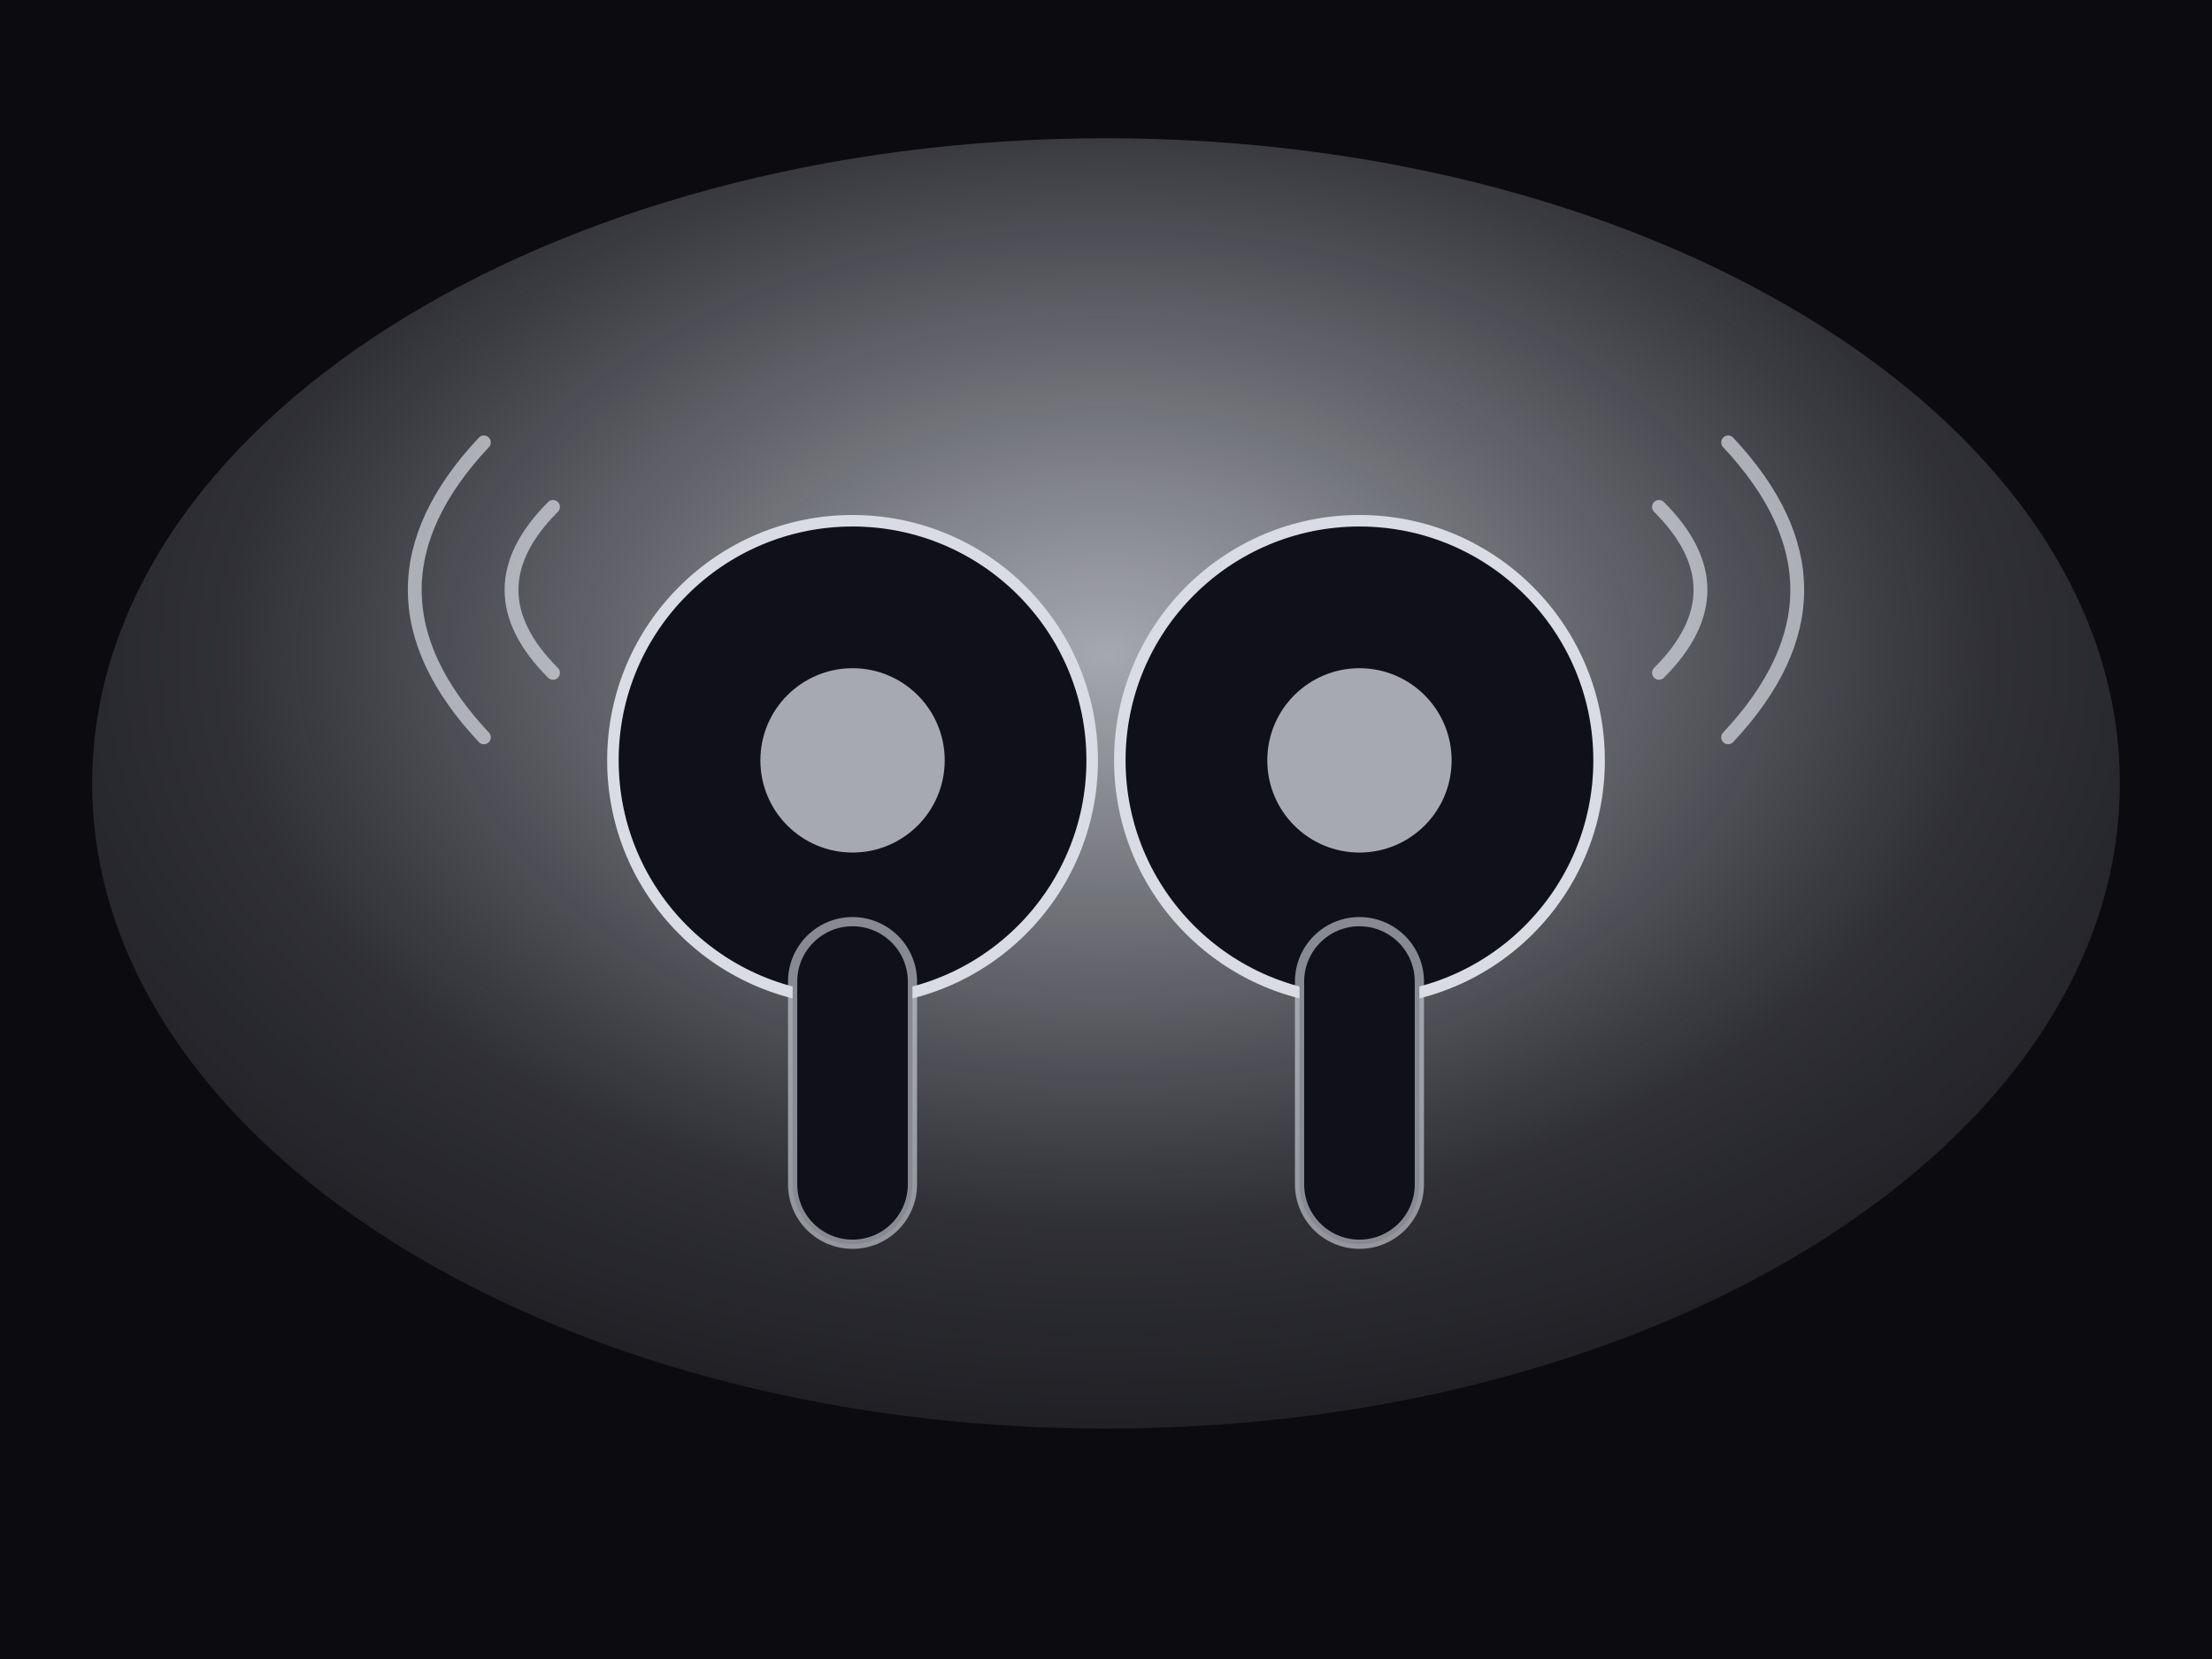
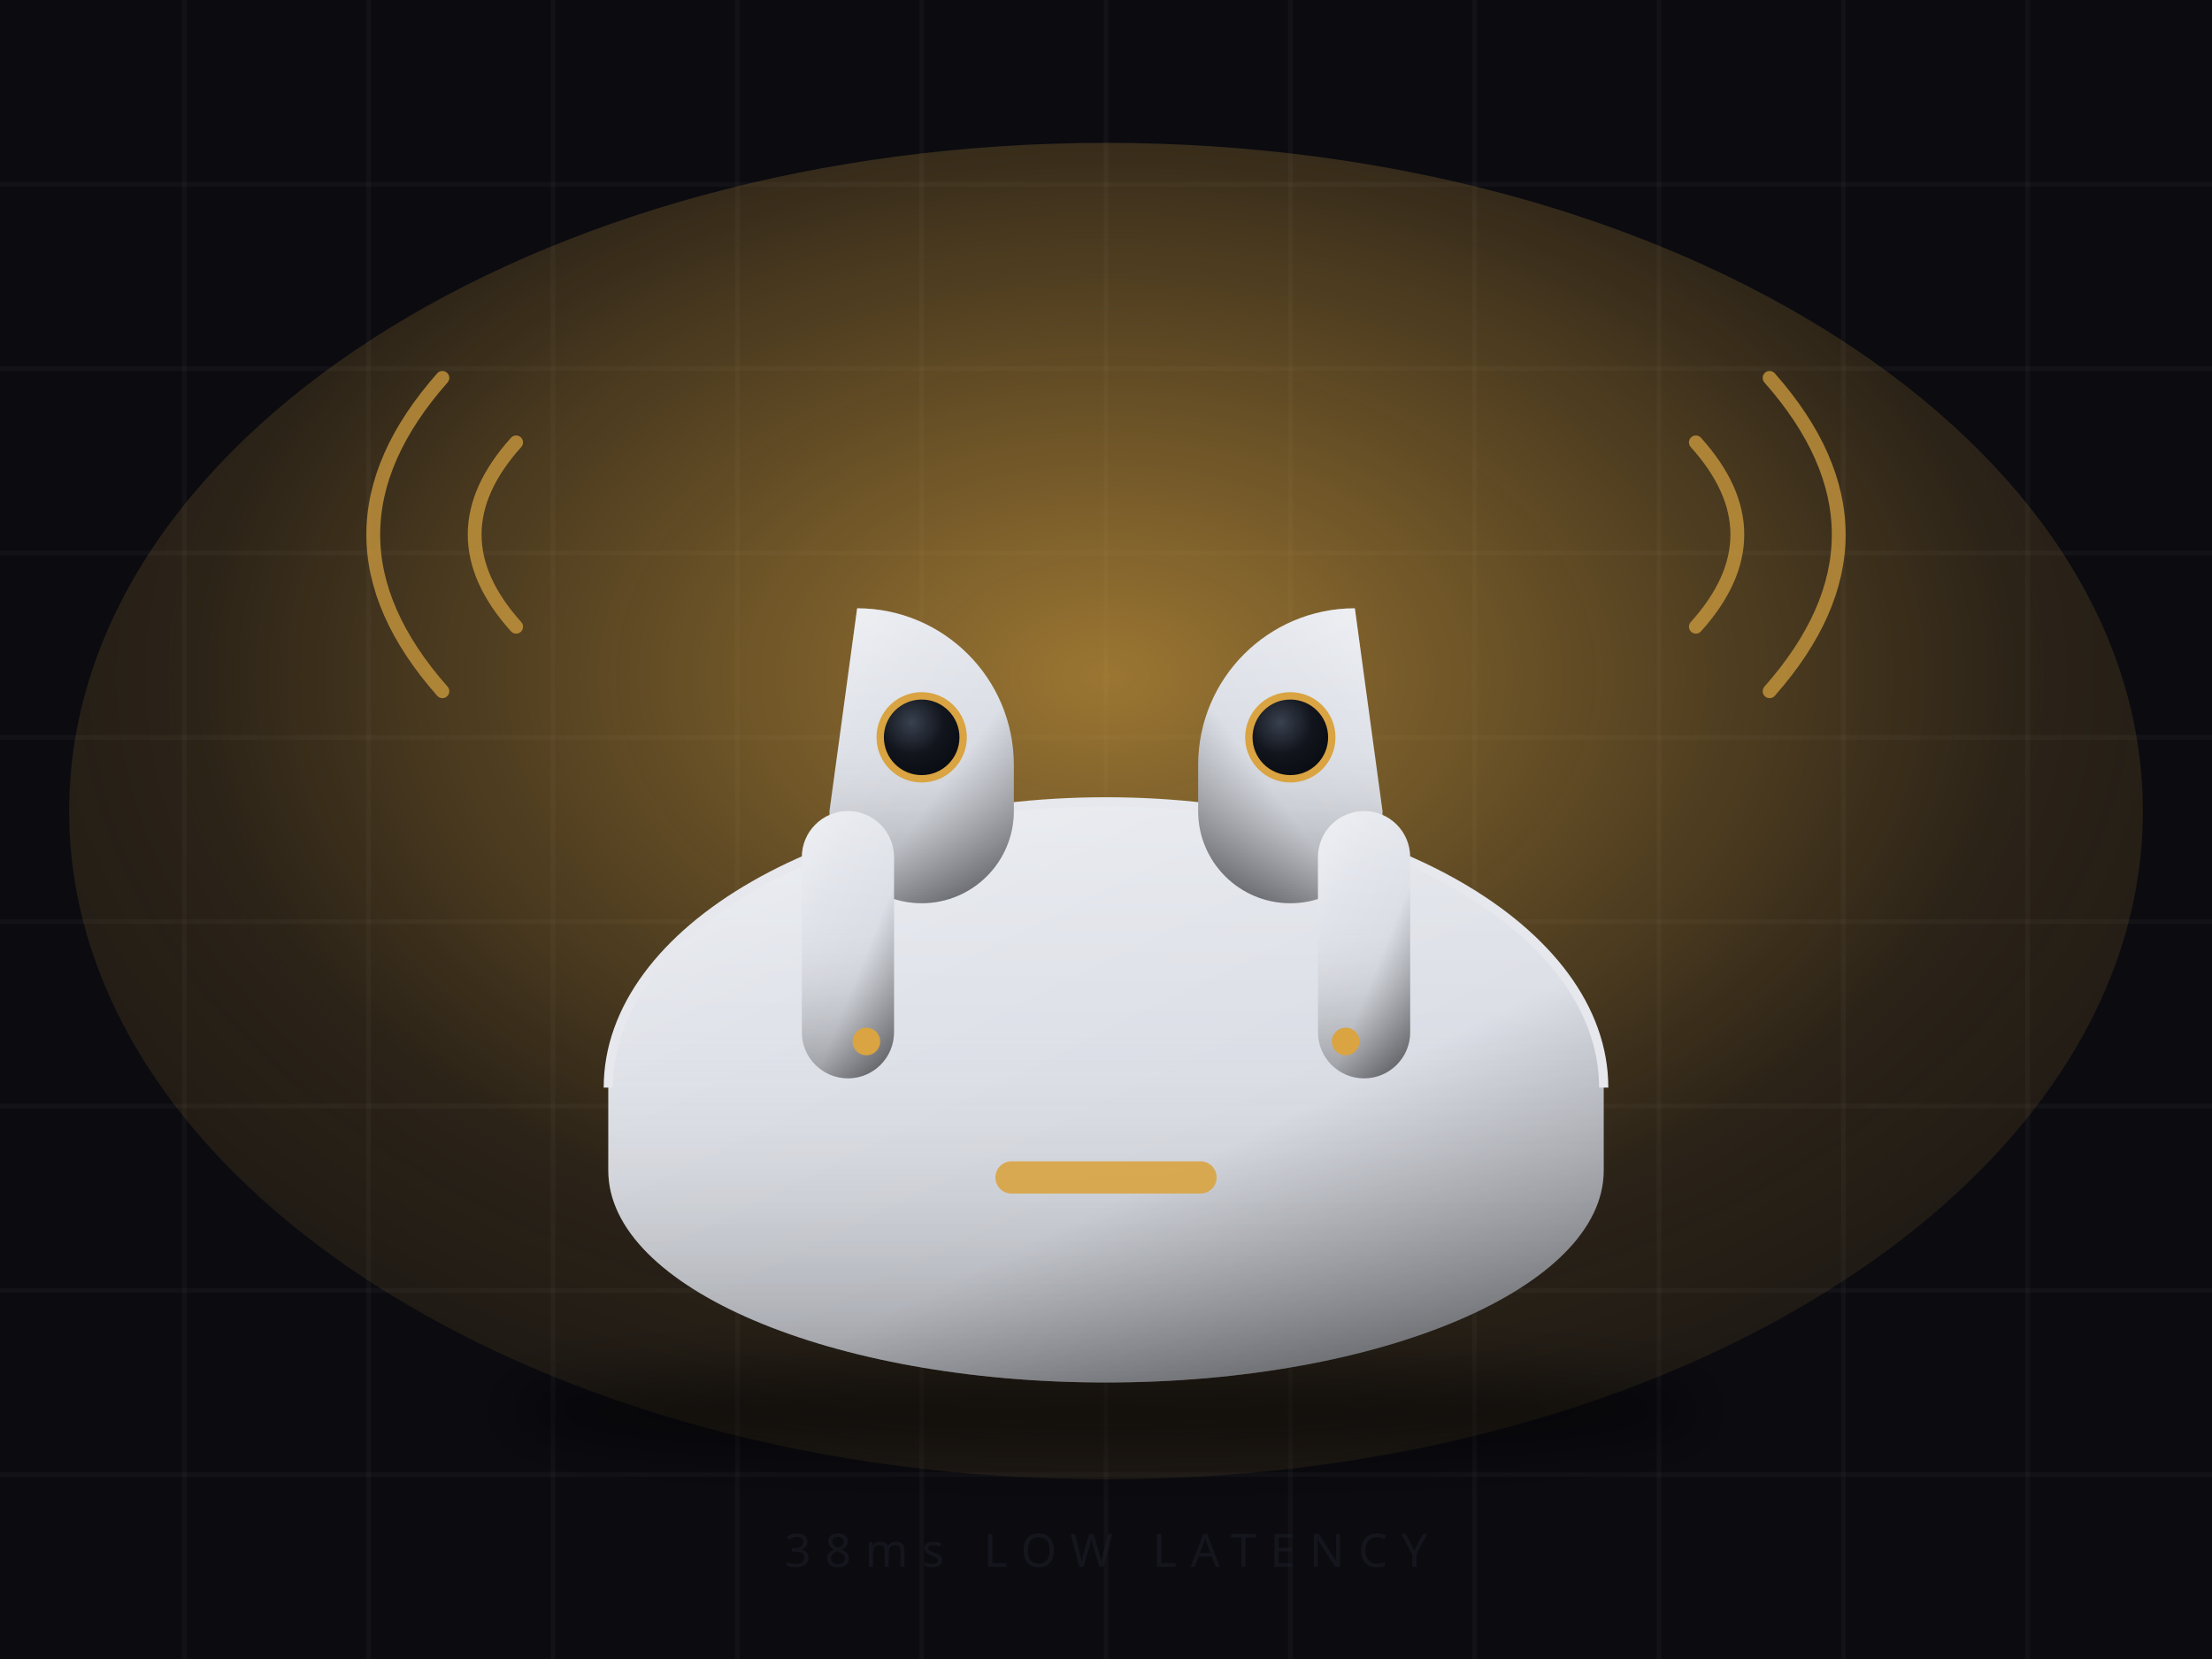
<svg xmlns="http://www.w3.org/2000/svg" viewBox="0 0 480 360" role="img" aria-label="">
  <defs>
-     <radialGradient id="ag" cx="0.5" cy="0.4" r="0.8">
-       <stop offset="0" stop-color="#d9dce4" stop-opacity="0.75" />
-       <stop offset="0.55" stop-color="#d9dce4" stop-opacity="0.18" />
-       <stop offset="1" stop-color="#d9dce4" stop-opacity="0" />
+     <radialGradient id="agbudsd9a441d9dce4" cx="0.5" cy="0.4" r="0.8">
+       <stop offset="0" stop-color="#d9a441" stop-opacity="0.7" />
+       <stop offset="0.55" stop-color="#d9a441" stop-opacity="0.16" />
+       <stop offset="1" stop-color="#d9a441" stop-opacity="0" />
    </radialGradient>
-     <linearGradient id="al" x1="0" y1="0" x2="1" y2="0">
-       <stop offset="0" stop-color="#d9dce4" stop-opacity="0" />
-       <stop offset="0.5" stop-color="#d9dce4" />
-       <stop offset="1" stop-color="#d9dce4" stop-opacity="0" />
+     <linearGradient id="albudsd9a441d9dce4" x1="0" y1="0" x2="1" y2="0">
+       <stop offset="0" stop-color="#d9a441" stop-opacity="0" />
+       <stop offset="0.5" stop-color="#d9a441" />
+       <stop offset="1" stop-color="#d9a441" stop-opacity="0" />
    </linearGradient>
+     <linearGradient id="mbbudsd9a441d9dce4" x1="0" y1="0" x2="0.85" y2="1">
+       <stop offset="0" stop-color="#e8eaef" />
+       <stop offset="0.3" stop-color="#dee1e8" />
+       <stop offset="0.65" stop-color="#d9dce4" />
+       <stop offset="1" stop-color="#828489" />
+     </linearGradient>
+     <linearGradient id="mtbudsd9a441d9dce4" x1="0" y1="0" x2="0" y2="1">
+       <stop offset="0" stop-color="#ffffff" stop-opacity="0.3" />
+       <stop offset="0.4" stop-color="#ffffff" stop-opacity="0.05" />
+       <stop offset="1" stop-color="#000000" stop-opacity="0.3" />
+     </linearGradient>
+     <radialGradient id="glbudsd9a441d9dce4" cx="0.38" cy="0.32" r="0.95">
+       <stop offset="0" stop-color="#39414f" />
+       <stop offset="0.4" stop-color="#12151d" />
+       <stop offset="1" stop-color="#04040a" />
+     </radialGradient>
+     <filter id="fzbudsd9a441d9dce4" x="-60%" y="-60%" width="220%" height="220%">
+       <feGaussianBlur stdDeviation="6" />
+     </filter>
  </defs>
  <rect width="480" height="360" fill="#0b0b10" />
-   <ellipse cx="240" cy="170" rx="220" ry="140" fill="url(#ag)" />
-   <circle cx="185" cy="165" r="52" fill="#10101a" stroke="#d9dce4" stroke-width="2.5" />
-   <rect x="172" y="200" width="26" height="70" rx="13" fill="#10101a" stroke="#d9dce4" stroke-opacity="0.6" stroke-width="2" />
-   <circle cx="185" cy="165" r="20" fill="#d9dce4" opacity="0.75" />
-   <circle cx="295" cy="165" r="52" fill="#10101a" stroke="#d9dce4" stroke-width="2.5" />
-   <rect x="282" y="200" width="26" height="70" rx="13" fill="#10101a" stroke="#d9dce4" stroke-opacity="0.6" stroke-width="2" />
-   <circle cx="295" cy="165" r="20" fill="#d9dce4" opacity="0.75" />
-   <path d="M120 110 q-18 18 0 36 M105 96 q-30 32 0 64" fill="none" stroke="#d9dce4" stroke-width="3" stroke-linecap="round" opacity="0.7" />
-   <path d="M360 110 q18 18 0 36 M375 96 q30 32 0 64" fill="none" stroke="#d9dce4" stroke-width="3" stroke-linecap="round" opacity="0.7" />
+   <path d="M40 0 V360" stroke="#ffffff" stroke-opacity="0.03" />
+   <path d="M80 0 V360" stroke="#ffffff" stroke-opacity="0.03" />
+   <path d="M120 0 V360" stroke="#ffffff" stroke-opacity="0.03" />
+   <path d="M160 0 V360" stroke="#ffffff" stroke-opacity="0.03" />
+   <path d="M200 0 V360" stroke="#ffffff" stroke-opacity="0.03" />
+   <path d="M240 0 V360" stroke="#ffffff" stroke-opacity="0.03" />
+   <path d="M280 0 V360" stroke="#ffffff" stroke-opacity="0.03" />
+   <path d="M320 0 V360" stroke="#ffffff" stroke-opacity="0.03" />
+   <path d="M360 0 V360" stroke="#ffffff" stroke-opacity="0.03" />
+   <path d="M400 0 V360" stroke="#ffffff" stroke-opacity="0.03" />
+   <path d="M440 0 V360" stroke="#ffffff" stroke-opacity="0.03" />
+   <path d="M0 40 H480" stroke="#ffffff" stroke-opacity="0.03" />
+   <path d="M0 80 H480" stroke="#ffffff" stroke-opacity="0.03" />
+   <path d="M0 120 H480" stroke="#ffffff" stroke-opacity="0.03" />
+   <path d="M0 160 H480" stroke="#ffffff" stroke-opacity="0.03" />
+   <path d="M0 200 H480" stroke="#ffffff" stroke-opacity="0.03" />
+   <path d="M0 240 H480" stroke="#ffffff" stroke-opacity="0.03" />
+   <path d="M0 280 H480" stroke="#ffffff" stroke-opacity="0.03" />
+   <path d="M0 320 H480" stroke="#ffffff" stroke-opacity="0.03" />
+   <ellipse cx="240" cy="176" rx="225" ry="145" fill="url(#agbudsd9a441d9dce4)" />
+   <ellipse cx="240" cy="306" rx="130" ry="10" fill="#000" opacity="0.45" filter="url(#fzbudsd9a441d9dce4)" />
+   <path d="M132 236 a108 62 0 0 1 216 0 v18 a108 46 0 0 1 -216 0 z" fill="url(#mbbudsd9a441d9dce4)" />
+   <path d="M132 236 a108 62 0 0 1 216 0 v18 a108 46 0 0 1 -216 0 z" fill="url(#mtbudsd9a441d9dce4)" />
+   <path d="M132 236 a108 62 0 0 1 216 0" fill="none" stroke="#e6e8ed" stroke-width="2" />
+   <rect x="216" y="252" width="48" height="7" rx="3.5" fill="#d9a441" opacity="0.9" />
+   <g transform="translate(186 0)">
+     <path d="M0 132 a34 34 0 0 1 34 34 v10 a20 20 0 0 1 -40 0 z" fill="url(#mbbudsd9a441d9dce4)" transform="scale(1 1)" />
+     <path d="M0 132 a34 34 0 0 1 34 34 v10 a20 20 0 0 1 -40 0 z" fill="url(#mtbudsd9a441d9dce4)" transform="scale(1 1)" />
+     <rect x="-12" y="176" width="20" height="58" rx="10" fill="url(#mbbudsd9a441d9dce4)" />
+     <rect x="-12" y="176" width="20" height="58" rx="10" fill="url(#mtbudsd9a441d9dce4)" />
+     <circle cx="14" cy="160" r="9" fill="url(#glbudsd9a441d9dce4)" stroke="#d9a441" stroke-width="1.6" />
+     <circle cx="2" cy="226" r="3" fill="#d9a441" />
+   </g>
+   <g transform="translate(294 0)">
+     <path d="M0 132 a34 34 0 0 1 34 34 v10 a20 20 0 0 1 -40 0 z" fill="url(#mbbudsd9a441d9dce4)" transform="scale(-1 1)" />
+     <path d="M0 132 a34 34 0 0 1 34 34 v10 a20 20 0 0 1 -40 0 z" fill="url(#mtbudsd9a441d9dce4)" transform="scale(-1 1)" />
+     <rect x="-8" y="176" width="20" height="58" rx="10" fill="url(#mbbudsd9a441d9dce4)" />
+     <rect x="-8" y="176" width="20" height="58" rx="10" fill="url(#mtbudsd9a441d9dce4)" />
+     <circle cx="-14" cy="160" r="9" fill="url(#glbudsd9a441d9dce4)" stroke="#d9a441" stroke-width="1.6" />
+     <circle cx="-2" cy="226" r="3" fill="#d9a441" />
+   </g>
+   <path d="M112 96 q-18 20 0 40 M96 82 q-30 34 0 68" fill="none" stroke="#d9a441" stroke-width="3" stroke-linecap="round" opacity="0.7" />
+   <path d="M368 96 q18 20 0 40 M384 82 q30 34 0 68" fill="none" stroke="#d9a441" stroke-width="3" stroke-linecap="round" opacity="0.7" />
+   <text x="240" y="340" font-family="sans-serif" font-size="10" fill="#1c1c26" opacity="0.6" text-anchor="middle" letter-spacing="3">38ms LOW LATENCY</text>
</svg>
